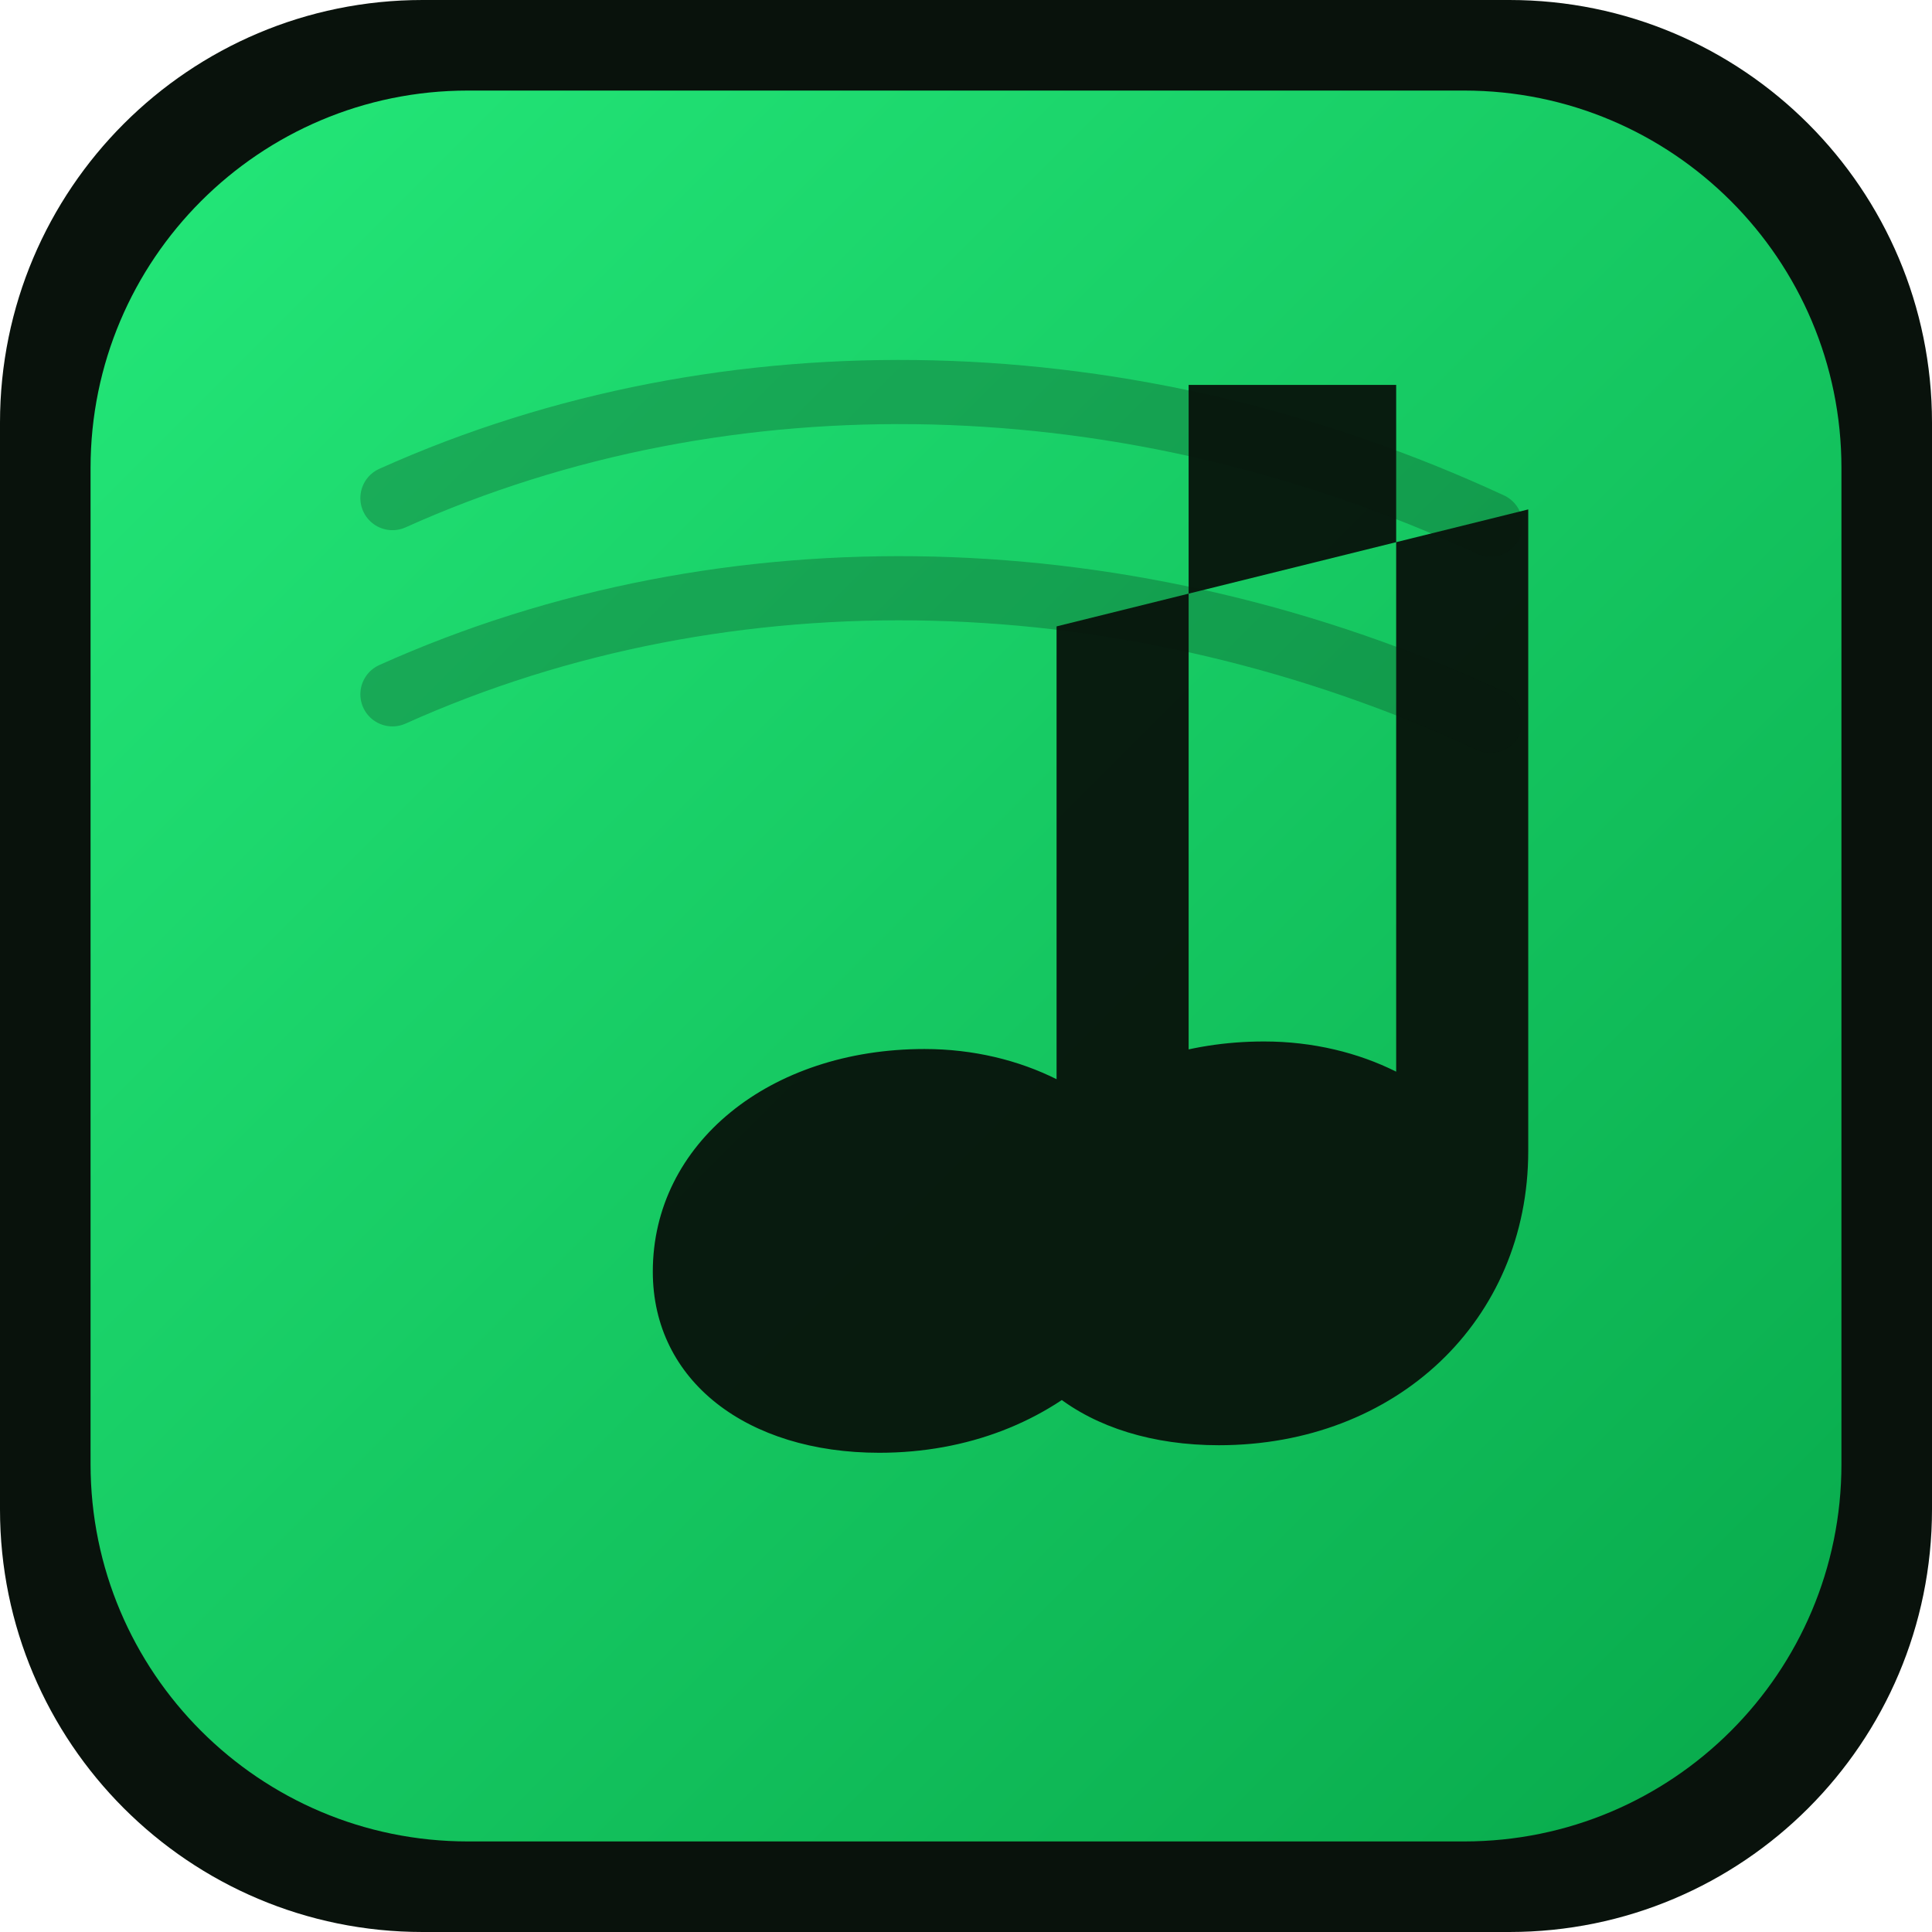
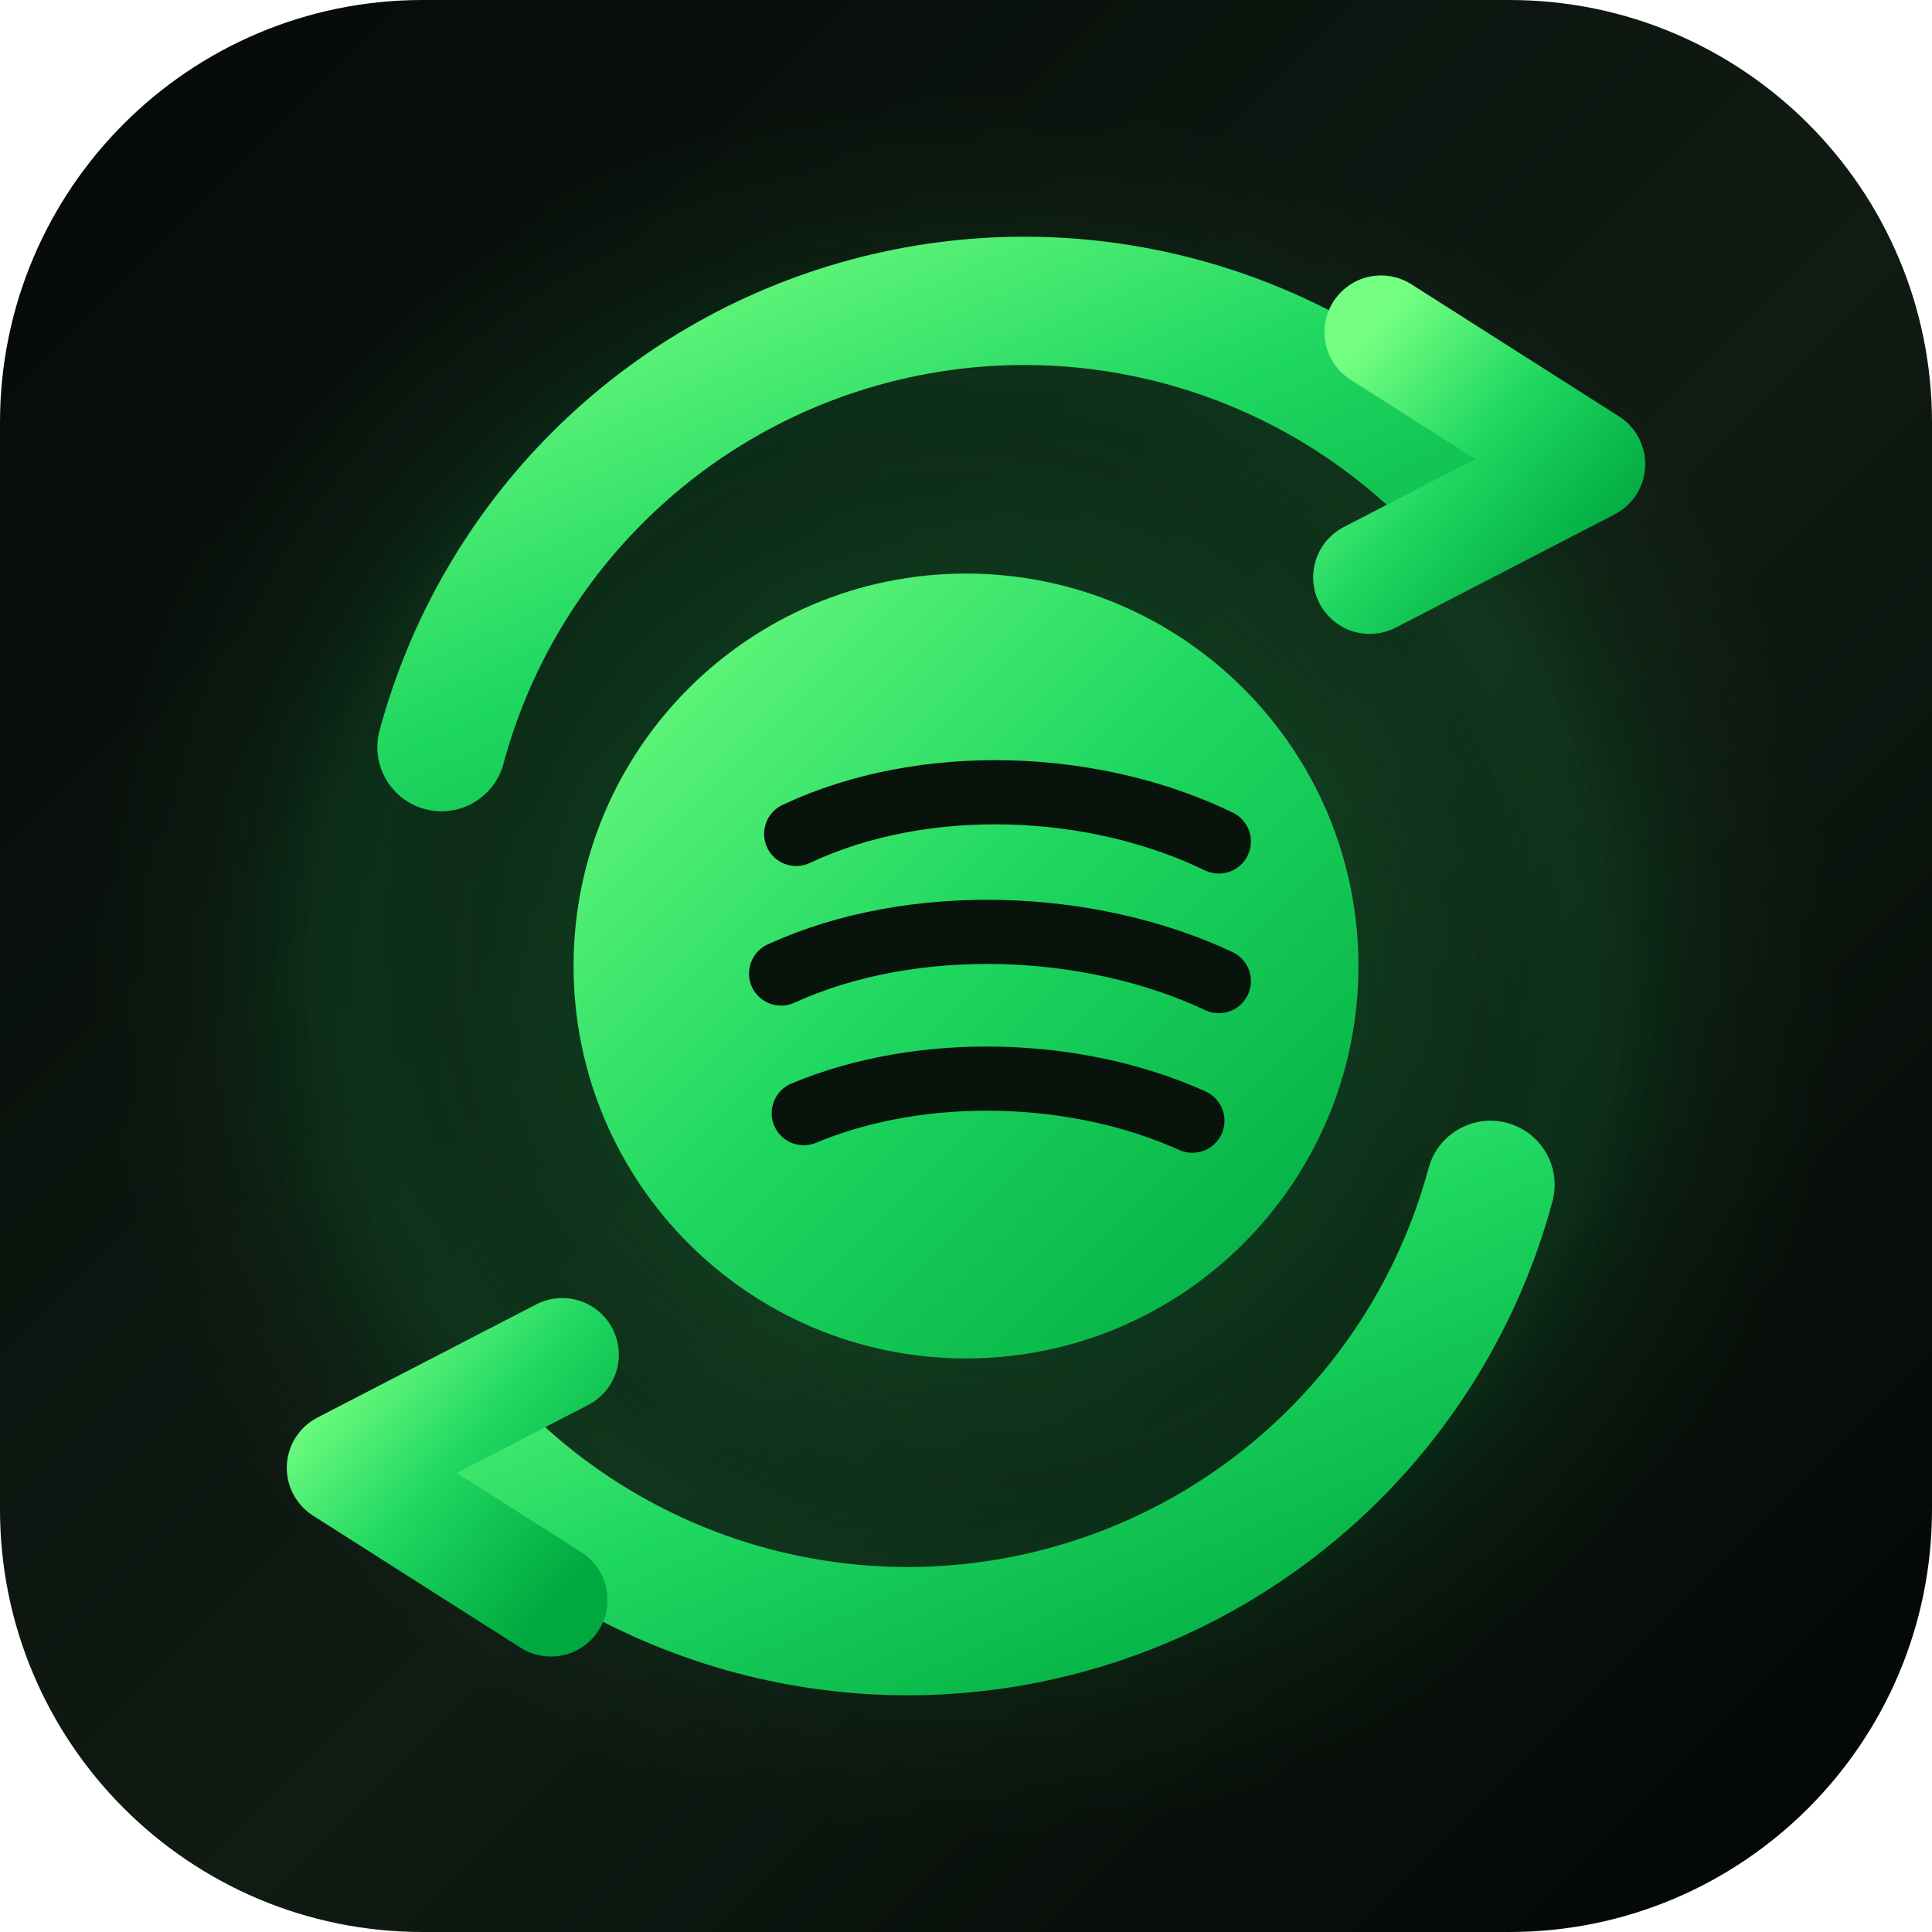
<svg xmlns="http://www.w3.org/2000/svg" viewBox="0 0 512 512">
  <defs>
-     <linearGradient id="g" x1="0" y1="0" x2="1" y2="1">
-       <stop stop-color="#24e879" />
-       <stop offset="1" stop-color="#08a94b" />
+     <linearGradient id="bg" x1="0" y1="0" x2="1" y2="1">
+       <stop stop-color="#050907" />
+       <stop offset=".55" stop-color="#101b13" />
+       <stop offset="1" stop-color="#020503" />
    </linearGradient>
+     <radialGradient id="glow">
+       <stop stop-color="#16e45b" stop-opacity=".28" />
+       <stop offset="1" stop-color="#16e45b" stop-opacity="0" />
+     </radialGradient>
+     <linearGradient id="green" x1="0" y1="0" x2="1" y2="1">
+       <stop stop-color="#75ff82" />
+       <stop offset=".48" stop-color="#1ed760" />
+       <stop offset="1" stop-color="#00a83f" />
+     </linearGradient>
+     <filter id="shadow" x="-30%" y="-30%" width="160%" height="160%">
+       <feGaussianBlur stdDeviation="12" />
+     </filter>
  </defs>
-   <rect width="512" height="512" rx="112" fill="#09120c" />
-   <rect x="24" y="24" width="464" height="464" rx="100" fill="url(#g)" />
-   <path d="M315 102v205c0 45-35 78-82 78-35 0-60-19-60-48 0-34 31-59 72-59 13 0 25 3 35 8V166l125-31v170c0 45-35 78-82 78-35 0-60-19-60-48 0-34 31-59 72-59 13 0 25 3 35 8V102z" fill="#07130b" opacity=".95" />
-   <path d="M104 132c89-40 196-37 291 7M104 184c89-40 196-37 291 7" fill="none" stroke="#07130b" stroke-width="17" stroke-linecap="round" opacity=".24" />
+   <rect width="512" height="512" rx="112" fill="url(#bg)" />
+   <circle cx="256" cy="256" r="230" fill="url(#glow)" />
+   <circle cx="256" cy="256" r="166" fill="none" stroke="#0c6f36" stroke-width="24" opacity=".2" filter="url(#shadow)" />
+   <path d="M117 198a160 160 0 0 1 267-72" fill="none" stroke="url(#green)" stroke-width="34" stroke-linecap="round" />
+   <path d="M366 88l55 35-58 30" fill="none" stroke="url(#green)" stroke-width="30" stroke-linecap="round" stroke-linejoin="round" />
+   <path d="M395 314a160 160 0 0 1-267 72" fill="none" stroke="url(#green)" stroke-width="34" stroke-linecap="round" />
+   <path d="M146 424l-55-35 58-30" fill="none" stroke="url(#green)" stroke-width="30" stroke-linecap="round" stroke-linejoin="round" />
+   <circle cx="256" cy="256" r="104" fill="url(#green)" />
+   <path d="M211 221c34-16 79-14 112 2M207 258c35-16 82-14 116 2M213 295c31-13 72-12 103 2" fill="none" stroke="#07130b" stroke-width="17" stroke-linecap="round" />
</svg>
